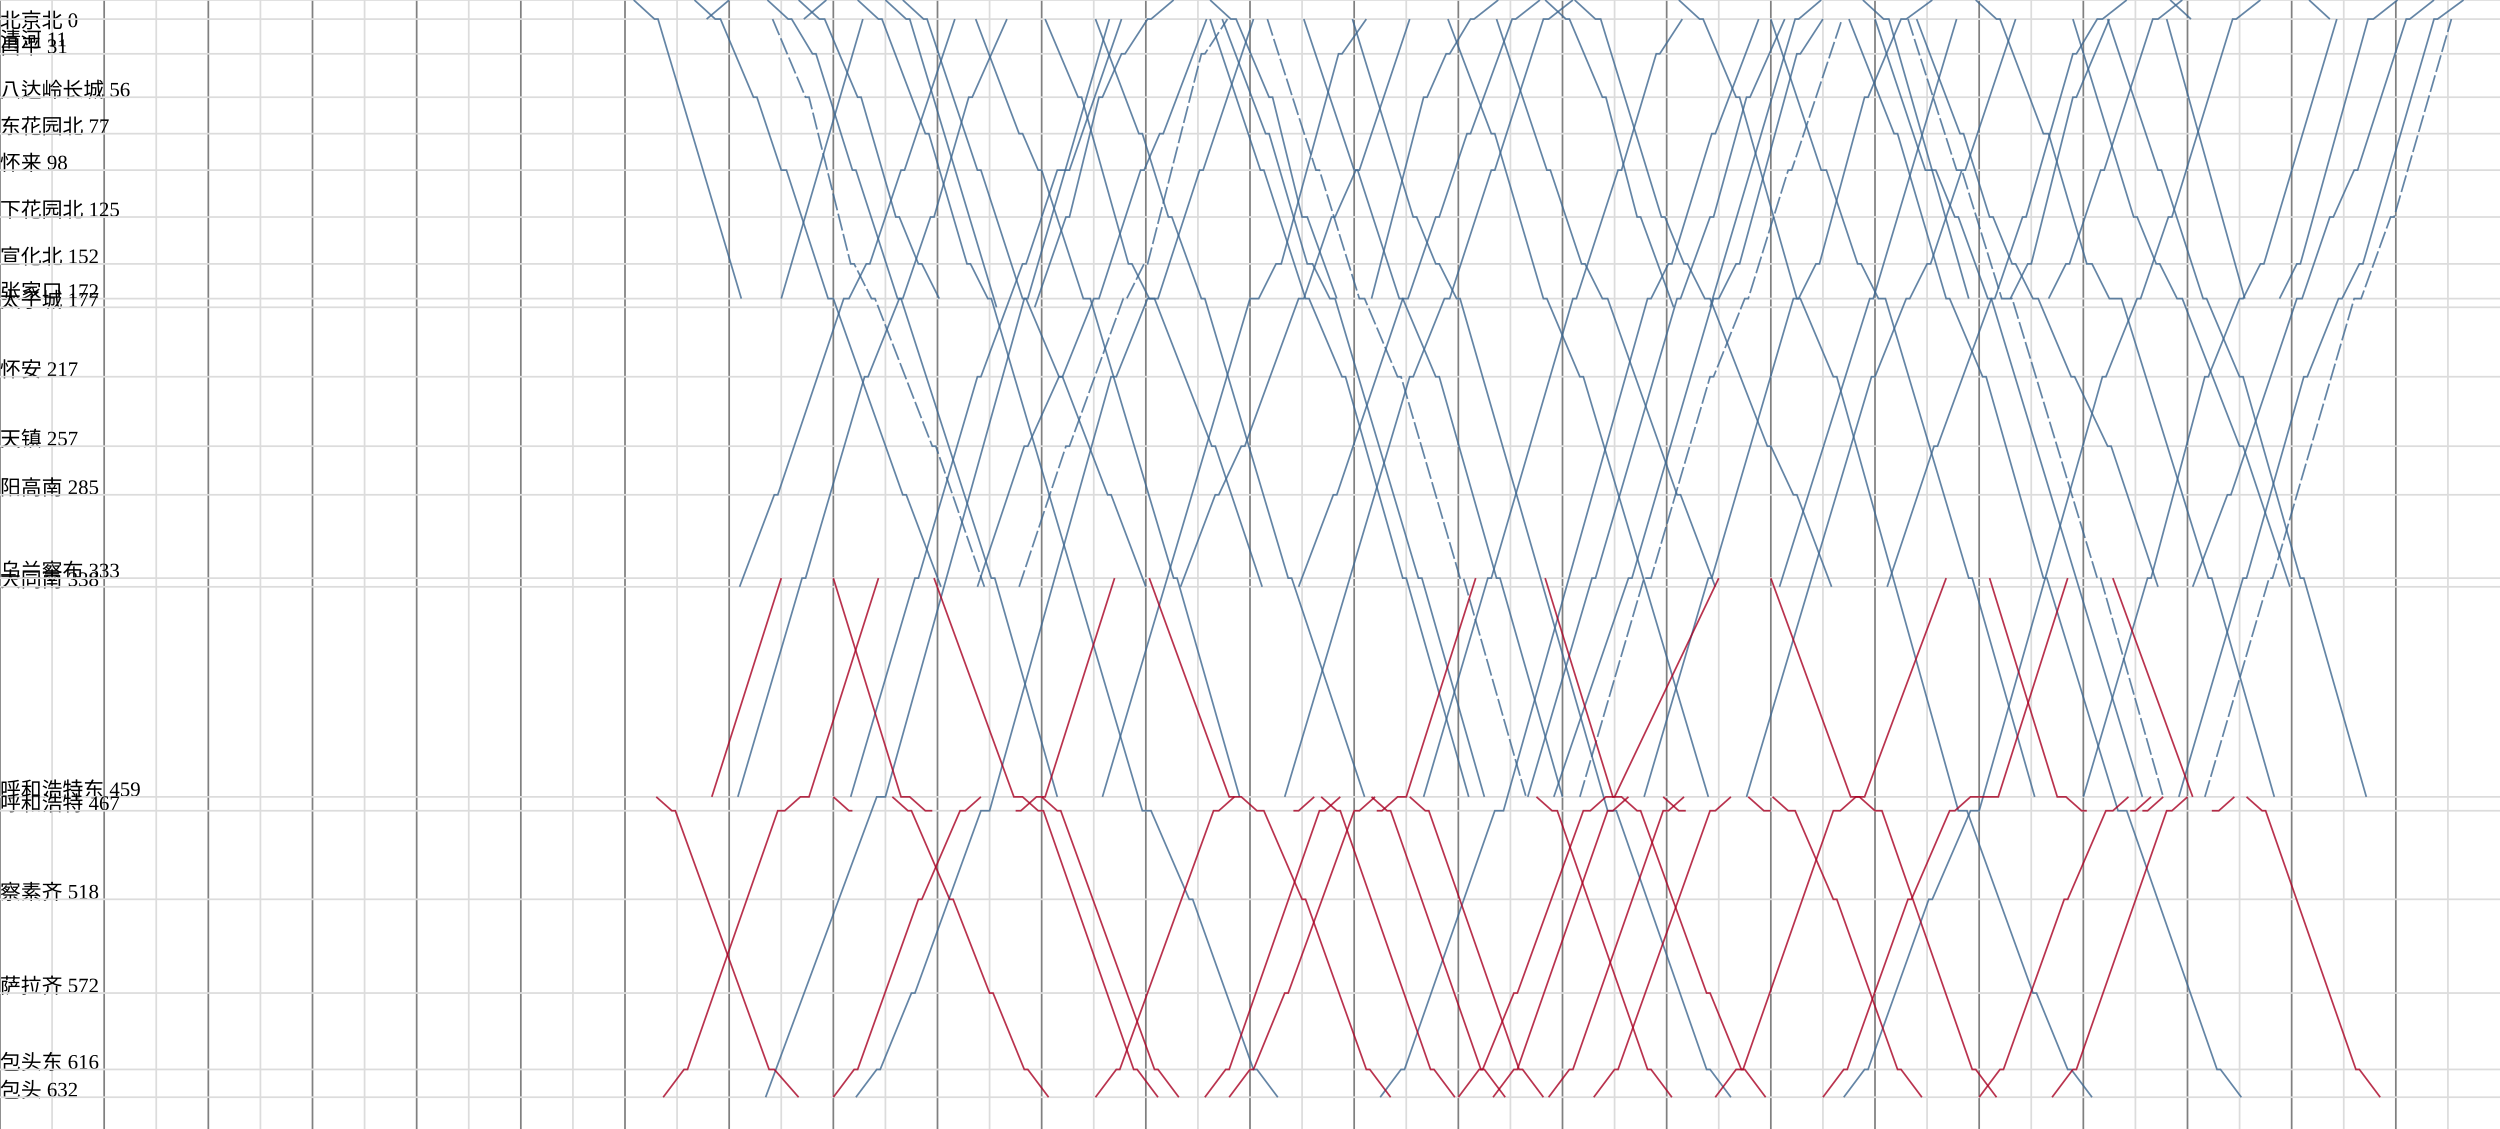
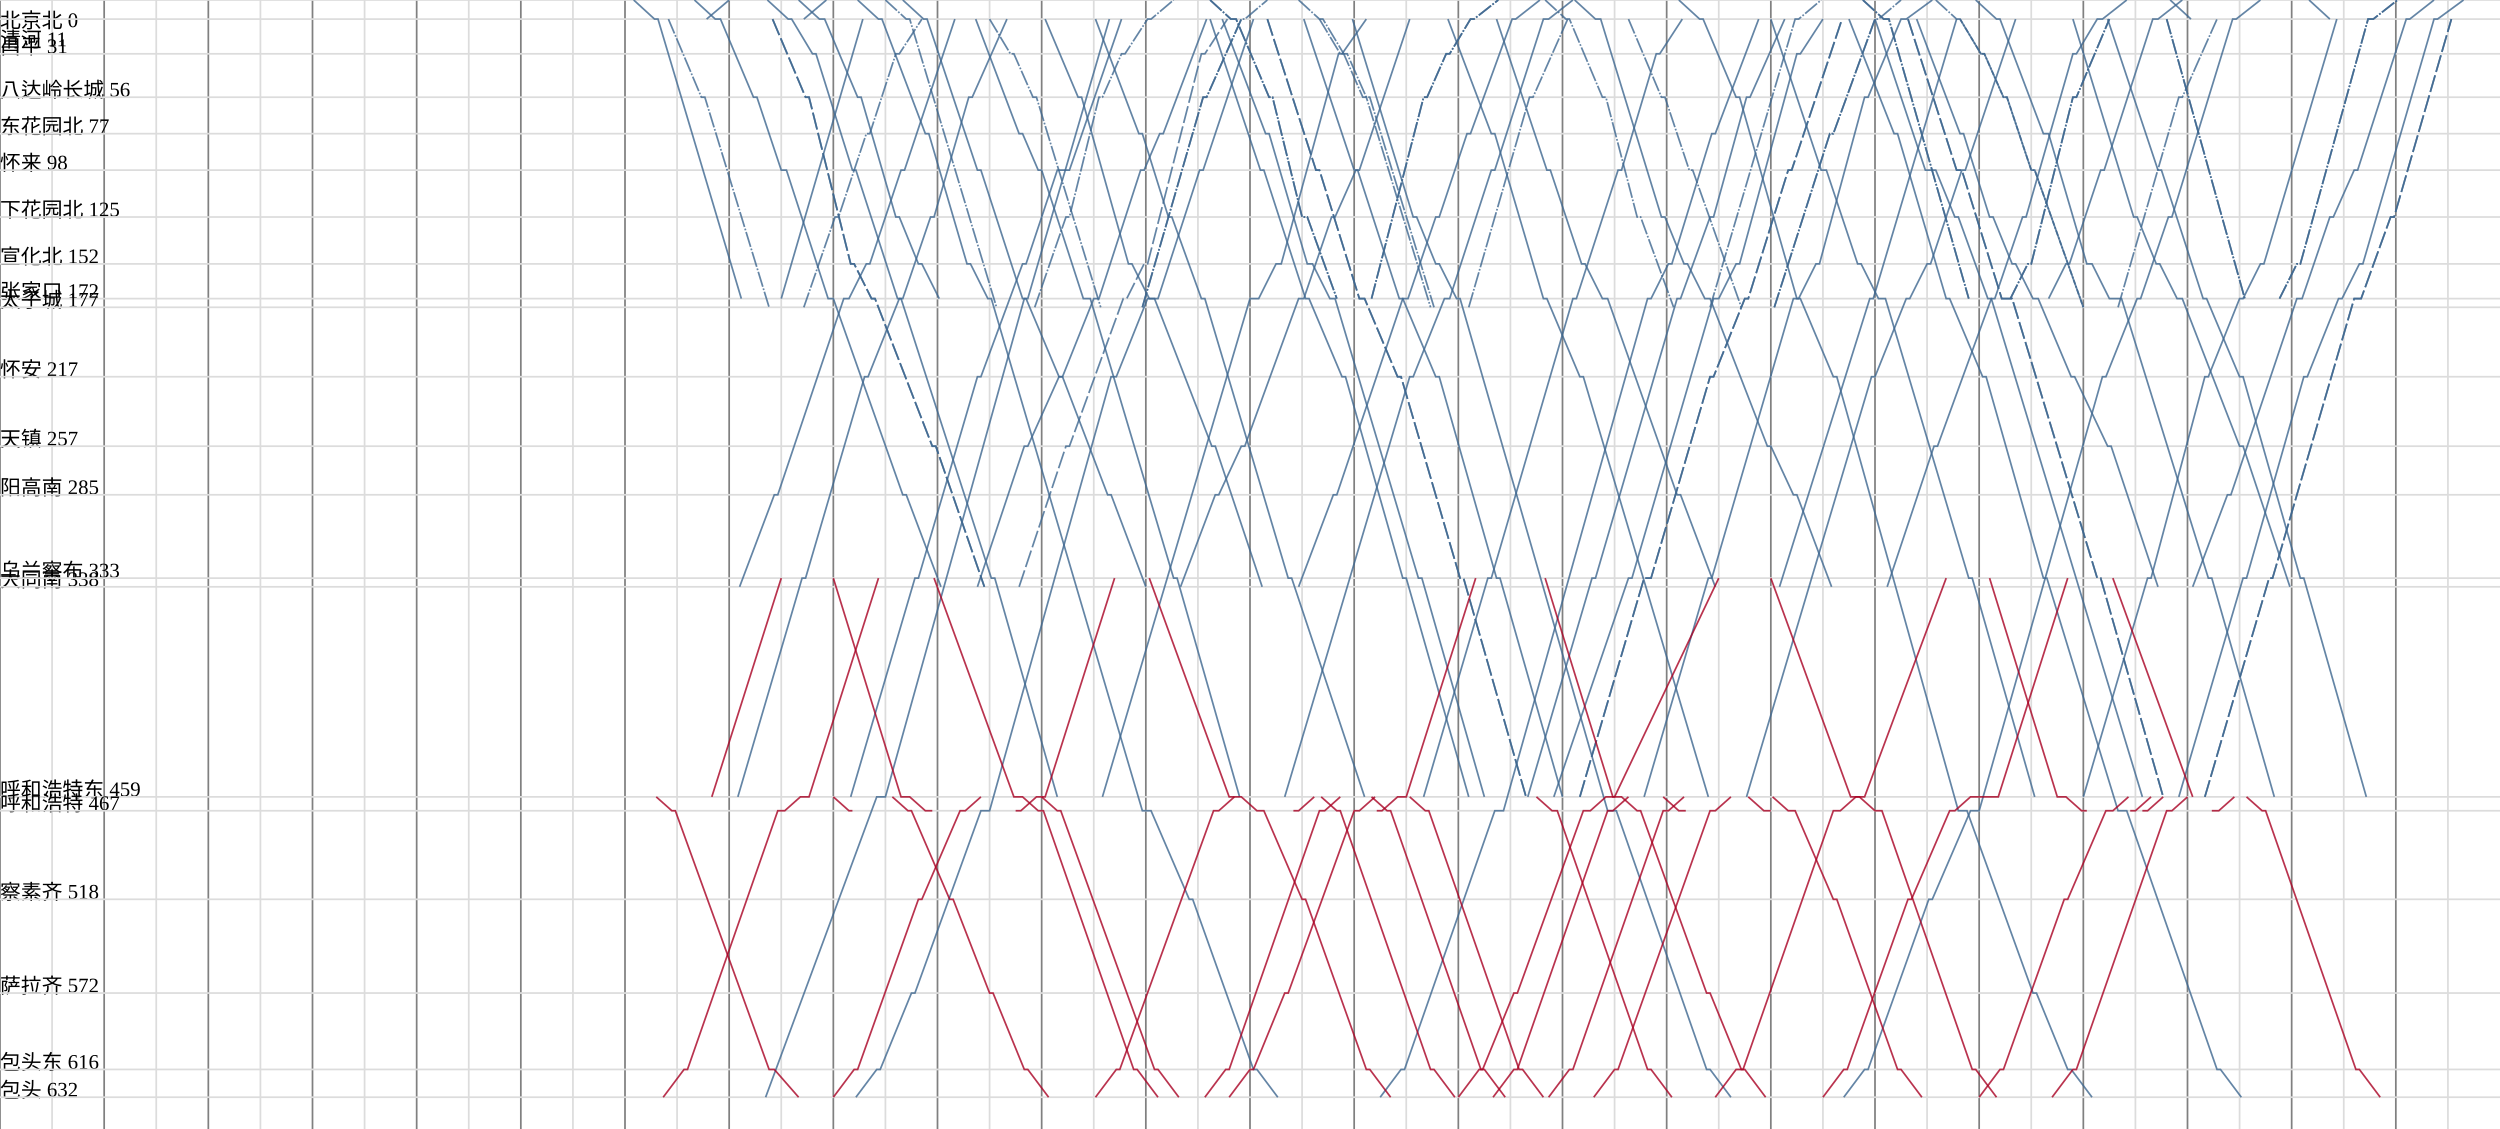
<svg xmlns="http://www.w3.org/2000/svg" width="1440" height="650" version="1.1">
  <style>
line,polyline {
  stroke-width:1
}
line.hour {
  stroke:rgb(128,128,128);
}
line.halfhour, line.station {
  stroke:rgb(220,220,220);
}
polyline {
  fill:none;opacity:0.8;
}
.polylineG {
  stroke:#3d668f;
}
.polylineD {
  stroke:#a80022;
}
.polylineC {
  stroke:#bf9540;
}
.polylineZ {
  stroke:#004a80;
}
.polylineT {
  stroke:#123da1;
}
.polylineK {
  stroke:#cc4c33;
}
.polyline1,
.polyline2,
.polyline3,
.polyline4,
.polyline5,
.polyline6,
.polyline7,
.polyline8,
.polyline9 {
  stroke: #305030
}
.temp{
  stroke-dasharray:10 2
+ }
+ .peak{
+   stroke-dasharray:9 1 1 1
}
</style>
  <line class="hour" x1="0" y1="0" x2="0" y2="3000" />
  <line class="halfhour" x1="30" y1="0" x2="30" y2="3000" />
  <line class="hour" x1="60" y1="0" x2="60" y2="3000" />
  <line class="halfhour" x1="90" y1="0" x2="90" y2="3000" />
  <line class="hour" x1="120" y1="0" x2="120" y2="3000" />
  <line class="halfhour" x1="150" y1="0" x2="150" y2="3000" />
  <line class="hour" x1="180" y1="0" x2="180" y2="3000" />
  <line class="halfhour" x1="210" y1="0" x2="210" y2="3000" />
  <line class="hour" x1="240" y1="0" x2="240" y2="3000" />
  <line class="halfhour" x1="270" y1="0" x2="270" y2="3000" />
  <line class="hour" x1="300" y1="0" x2="300" y2="3000" />
  <line class="halfhour" x1="330" y1="0" x2="330" y2="3000" />
  <line class="hour" x1="360" y1="0" x2="360" y2="3000" />
  <line class="halfhour" x1="390" y1="0" x2="390" y2="3000" />
  <line class="hour" x1="420" y1="0" x2="420" y2="3000" />
  <line class="halfhour" x1="450" y1="0" x2="450" y2="3000" />
  <line class="hour" x1="480" y1="0" x2="480" y2="3000" />
  <line class="halfhour" x1="510" y1="0" x2="510" y2="3000" />
  <line class="hour" x1="540" y1="0" x2="540" y2="3000" />
  <line class="halfhour" x1="570" y1="0" x2="570" y2="3000" />
  <line class="hour" x1="600" y1="0" x2="600" y2="3000" />
  <line class="halfhour" x1="630" y1="0" x2="630" y2="3000" />
  <line class="hour" x1="660" y1="0" x2="660" y2="3000" />
  <line class="halfhour" x1="690" y1="0" x2="690" y2="3000" />
  <line class="hour" x1="720" y1="0" x2="720" y2="3000" />
  <line class="halfhour" x1="750" y1="0" x2="750" y2="3000" />
  <line class="hour" x1="780" y1="0" x2="780" y2="3000" />
  <line class="halfhour" x1="810" y1="0" x2="810" y2="3000" />
  <line class="hour" x1="840" y1="0" x2="840" y2="3000" />
  <line class="halfhour" x1="870" y1="0" x2="870" y2="3000" />
  <line class="hour" x1="900" y1="0" x2="900" y2="3000" />
  <line class="halfhour" x1="930" y1="0" x2="930" y2="3000" />
  <line class="hour" x1="960" y1="0" x2="960" y2="3000" />
  <line class="halfhour" x1="990" y1="0" x2="990" y2="3000" />
  <line class="hour" x1="1020" y1="0" x2="1020" y2="3000" />
  <line class="halfhour" x1="1050" y1="0" x2="1050" y2="3000" />
  <line class="hour" x1="1080" y1="0" x2="1080" y2="3000" />
  <line class="halfhour" x1="1110" y1="0" x2="1110" y2="3000" />
  <line class="hour" x1="1140" y1="0" x2="1140" y2="3000" />
  <line class="halfhour" x1="1170" y1="0" x2="1170" y2="3000" />
  <line class="hour" x1="1200" y1="0" x2="1200" y2="3000" />
  <line class="halfhour" x1="1230" y1="0" x2="1230" y2="3000" />
  <line class="hour" x1="1260" y1="0" x2="1260" y2="3000" />
  <line class="halfhour" x1="1290" y1="0" x2="1290" y2="3000" />
  <line class="hour" x1="1320" y1="0" x2="1320" y2="3000" />
  <line class="halfhour" x1="1350" y1="0" x2="1350" y2="3000" />
  <line class="hour" x1="1380" y1="0" x2="1380" y2="3000" />
  <line class="halfhour" x1="1410" y1="0" x2="1410" y2="3000" />
  <text x="0" y="16">北京北 0</text>
  <line class="station" x1="0" y1="0" x2="1440" y2="0" />
  <text x="0" y="27">清河 11</text>
  <line class="station" x1="0" y1="11" x2="1440" y2="11" />
  <text x="0" y="31">昌平 31</text>
  <line class="station" x1="0" y1="31" x2="1440" y2="31" />
  <text x="0" y="56">八达岭长城 56</text>
  <line class="station" x1="0" y1="56" x2="1440" y2="56" />
  <text x="0" y="77">东花园北 77</text>
  <line class="station" x1="0" y1="77" x2="1440" y2="77" />
  <text x="0" y="98">怀来 98</text>
  <line class="station" x1="0" y1="98" x2="1440" y2="98" />
  <text x="0" y="125">下花园北 125</text>
  <line class="station" x1="0" y1="125" x2="1440" y2="125" />
  <text x="0" y="152">宣化北 152</text>
  <line class="station" x1="0" y1="152" x2="1440" y2="152" />
  <text x="0" y="172">张家口 172</text>
  <line class="station" x1="0" y1="172" x2="1440" y2="172" />
  <text x="0" y="177">太子城 177</text>
  <line class="station" x1="0" y1="177" x2="1440" y2="177" />
  <text x="0" y="217">怀安 217</text>
  <line class="station" x1="0" y1="217" x2="1440" y2="217" />
  <text x="0" y="257">天镇 257</text>
  <line class="station" x1="0" y1="257" x2="1440" y2="257" />
  <text x="0" y="285">阳高南 285</text>
  <line class="station" x1="0" y1="285" x2="1440" y2="285" />
  <text x="0" y="338">大同南 338</text>
  <line class="station" x1="0" y1="338" x2="1440" y2="338" />
  <text x="0" y="333">乌兰察布 333</text>
  <line class="station" x1="0" y1="333" x2="1440" y2="333" />
  <text x="0" y="459">呼和浩特东 459</text>
  <line class="station" x1="0" y1="459" x2="1440" y2="459" />
  <text x="0" y="467">呼和浩特 467</text>
  <line class="station" x1="0" y1="467" x2="1440" y2="467" />
  <text x="0" y="518">察素齐 518</text>
  <line class="station" x1="0" y1="518" x2="1440" y2="518" />
  <text x="0" y="572">萨拉齐 572</text>
  <line class="station" x1="0" y1="572" x2="1440" y2="572" />
  <text x="0" y="616">包头东 616</text>
  <line class="station" x1="0" y1="616" x2="1440" y2="616" />
  <text x="0" y="632">包头 632</text>
  <line class="station" x1="0" y1="632" x2="1440" y2="632" />
-   <polyline name="1231-0205_G2402" class="polylineG" points="425,459 462,333 464,333 498,217 500,217 518,172 520,172 536,125 538,125 558,56 560,56 580,11 " />
-   <polyline name="1231-0205_G2403" class="polylineG" points="442,0 454,11 456,11 468,31 470,31 491,98 493,98 517,172 519,172 571,333 573,333 609,459 " />
-   <polyline name="1231-0205_G2406" class="polylineG" points="490,459 527,333 529,333 563,217 565,217 589,152 591,152 609,98 616,98 646,11 " />
+   <polyline name="1231-0210_G2402" class="polylineG" points="425,459 462,333 464,333 498,217 500,217 518,172 520,172 536,125 538,125 558,56 560,56 580,11 " />
+   <polyline name="1231-0210_G2403" class="polylineG" points="442,0 454,11 456,11 468,31 470,31 491,98 493,98 517,172 519,172 571,333 573,333 609,459 " />
+   <polyline name="1231-0210_G2406" class="polylineG" points="490,459 527,333 529,333 563,217 565,217 589,152 591,152 609,98 616,98 646,11 " />
  <polyline name="_G2407" class="polylineG" points="562,11 587,77 589,77 598,98 600,98 624,172 628,172 676,333 678,333 714,459 " />
  <polyline name="_G2410" class="polylineG" points="635,459 720,172 725,172 735,152 738,152 771,31 773,31 787,11 " />
  <polyline name="_G2411" class="polylineG" points="631,11 656,77 658,77 673,125 675,125 692,172 694,172 742,333 744,333 786,459 " />
  <polyline name="_G2414" class="polylineG" points="740,459 812,217 814,217 832,172 835,172 859,98 861,98 889,11 892,11 906,0 " />
  <polyline name="_G2415" class="polylineG" points="697,11 726,98 728,98 752,172 754,172 773,217 775,217 808,333 810,333 846,459 " />
  <polyline name="_G2417" class="polylineG" points="704,11 729,77 731,77 753,152 756,152 766,172 769,172 817,333 819,333 855,459 " />
  <polyline name="_G2418" class="polylineG" points="820,459 857,333 859,333 906,172 908,172 932,98 934,98 954,31 956,31 969,11 " />
  <polyline name="_G2419" class="polylineG" points="751,11 780,98 782,98 806,172 808,172 827,217 829,217 862,333 864,333 900,459 " />
  <polyline name="_G2422" class="polylineG" points="880,459 917,333 919,333 966,172 968,172 985,125 987,125 1006,56 1008,56 1028,11 " />
  <polyline name="_G2423" class="polylineG" points="834,11 859,77 861,77 889,172 891,172 910,217 912,217 984,459 " />
  <polyline name="_G2424" class="polylineG" points="895,459 938,333 940,333 987,172 990,172 1000,152 1002,152 1035,31 1037,31 1050,11 " />
  <polyline name="_G2426" class="polylineG" points="947,459 984,333 986,333 1033,172 1036,172 1046,152 1048,152 1074,56 1076,56 1095,11 1098,11 1113,0 " />
  <polyline name="_G2427" class="polylineG" points="1020,11 1049,98 1052,98 1070,152 1072,152 1082,172 1086,172 1134,333 1136,333 1172,459 " />
  <polyline name="_G2430" class="polylineG" points="1006,459 1078,217 1080,217 1098,172 1100,172 1110,152 1112,152 1130,98 1132,98 1161,11 " />
  <polyline name="_G2431" class="polylineG" points="1080,11 1109,98 1115,98 1126,125 1128,125 1145,172 1147,172 1234,459 " />
  <polyline name="_G2433" class="polylineG" points="1138,0 1150,11 1152,11 1177,77 1180,77 1202,152 1205,152 1215,172 1222,172 1272,333 1274,333 1310,459 " />
  <polyline name="_G2434" class="polylineG" points="1200,459 1237,333 1239,333 1270,217 1272,217 1290,172 1292,172 1302,152 1304,152 1346,11 " />
  <polyline name="_G2435" class="polylineG" points="1214,11 1243,98 1245,98 1269,172 1271,172 1290,217 1292,217 1325,333 1327,333 1363,459 " />
  <polyline name="_G2438" class="polylineG" points="1255,459 1292,333 1294,333 1327,217 1329,217 1347,172 1349,172 1359,152 1361,152 1402,11 1404,11 1419,0 " />
-   <polyline name="1231-0205_G2481" class="polylineG" points="494,0 506,11 508,11 533,77 535,77 557,152 559,152 569,172 571,172 658,467 663,467 685,518 687,518 722,616 724,616 736,632 " />
-   <polyline name="1231-0205_G2482" class="polylineG" points="441,632 505,459 510,459 590,172 592,172 639,11 " />
+   <polyline name="1231-0210_G2481" class="polylineG" points="494,0 506,11 508,11 533,77 535,77 557,152 559,152 569,172 571,172 658,467 663,467 685,518 687,518 722,616 724,616 736,632 " />
+   <polyline name="1231-0210_G2482" class="polylineG" points="441,632 505,459 510,459 590,172 592,172 639,11 " />
  <polyline name="_G2483" class="polylineG" points="779,11 814,125 816,125 827,152 829,152 839,172 841,172 926,467 931,467 983,616 985,616 997,632 " />
-   <polyline name="1231-0205_G2484" class="polylineG" points="493,632 505,616 507,616 525,572 527,572 565,467 570,467 640,217 643,217 661,172 667,172 691,98 693,98 722,11 " />
+   <polyline name="1231-0210_G2484" class="polylineG" points="493,632 505,616 507,616 525,572 527,572 565,467 570,467 640,217 643,217 661,172 667,172 691,98 693,98 722,11 " />
  <polyline name="_G2485" class="polylineG" points="967,0 979,11 981,11 1000,56 1002,56 1035,172 1037,172 1056,217 1058,217 1128,467 1133,467 1171,572 1173,572 1191,616 1193,616 1205,632 " />
-   <polyline name="1231-0205_G2486" class="polylineG" points="795,632 807,616 809,616 861,467 866,467 949,172 951,172 961,152 963,152 986,77 988,77 1013,11 " />
+   <polyline name="1231-0210_G2486" class="polylineG" points="795,632 807,616 809,616 861,467 866,467 949,172 951,172 961,152 963,152 986,77 988,77 1013,11 " />
  <polyline name="_G2487" class="polylineG" points="1065,11 1091,77 1093,77 1121,172 1123,172 1142,217 1144,217 1177,333 1179,333 1220,467 1225,467 1277,616 1279,616 1291,632 " />
  <polyline name="_G2488" class="polylineG" points="1062,632 1074,616 1076,616 1111,518 1113,518 1135,467 1140,467 1211,217 1213,217 1231,172 1233,172 1249,125 1251,125 1286,11 1288,11 1302,0 " />
-   <polyline name="1231-0205_G2501" class="polylineG" points="400,0 412,11 415,11 434,56 436,56 450,98 453,98 477,172 480,172 520,285 522,285 542,338 " />
-   <polyline name="1231-0205_G2502" class="polylineG" points="426,338 446,285 448,285 486,172 489,172 499,152 501,152 519,98 521,98 550,11 " />
+   <polyline name="1231-0210_G2501" class="polylineG" points="400,0 412,11 415,11 434,56 436,56 450,98 453,98 477,172 480,172 520,285 522,285 542,338 " />
+   <polyline name="1231-0210_G2502" class="polylineG" points="426,338 446,285 448,285 486,172 489,172 499,152 501,152 519,98 521,98 550,11 " />
  <polyline name="_G2505" class="polylineG" points="520,0 532,11 534,11 563,98 565,98 589,172 591,172 610,217 612,217 638,285 640,285 660,338 " />
  <polyline name="_G2506" class="polylineG" points="563,338 590,257 592,257 610,217 612,217 630,172 633,172 657,98 659,98 668,77 670,77 695,11 " />
  <polyline name="_G2507" class="polylineG" points="602,11 621,56 623,56 650,152 652,152 662,172 665,172 698,257 700,257 727,338 " />
  <polyline name="_G2510" class="polylineG" points="680,338 700,285 702,285 715,257 717,257 748,172 751,172 767,125 769,125 781,98 783,98 812,11 " />
  <polyline name="_G2512" class="polylineG" points="748,338 768,285 770,285 808,172 811,172 827,125 829,125 845,77 847,77 871,11 873,11 887,0 " />
  <polyline name="_G2513" class="polylineG" points="862,11 891,98 893,98 911,152 913,152 923,172 926,172 966,285 968,285 988,338 " />
  <polyline name="_G2515" class="polylineG" points="907,0 919,11 922,11 957,125 959,125 970,152 972,152 982,172 985,172 1018,257 1020,257 1033,285 1035,285 1055,338 " />
  <polyline name="_G2518" class="polylineG" points="1025,338 1077,172 1079,172 1127,11 " />
  <polyline name="_G2520" class="polylineG" points="1087,338 1114,257 1116,257 1147,172 1149,172 1165,125 1167,125 1194,31 1196,31 1208,11 1211,11 1225,0 " />
  <polyline name="_G2521" class="polylineG" points="1104,11 1129,77 1131,77 1146,125 1148,125 1159,152 1161,152 1171,172 1174,172 1193,217 1195,217 1214,257 1216,257 1243,338 " />
  <polyline name="_G2523" class="polylineG" points="1194,11 1229,125 1231,125 1242,152 1244,152 1254,172 1257,172 1290,257 1292,257 1319,338 " />
  <polyline name="_G2524" class="polylineG" points="1263,338 1283,285 1285,285 1323,172 1326,172 1342,125 1344,125 1356,98 1358,98 1386,11 1388,11 1402,0 " />
-   <polyline name="1231-0109_G4167" class="polylineG temp" points="730,11 758,98 760,98 783,172 786,172 805,217 807,217 841,333 843,333 879,459 " />
-   <polyline name="1231-0109_G4168" class="polylineG temp" points="910,459 947,333 951,333 985,217 987,217 1005,172 1007,172 1030,98 1032,98 1061,11 " />
-   <polyline name="1231-0109_G4169" class="polylineG temp" points="1099,11 1127,98 1130,98 1153,172 1159,172 1208,333 1210,333 1246,459 " />
-   <polyline name="1231-0109_G4170" class="polylineG temp" points="1270,459 1307,333 1309,333 1356,172 1360,172 1377,125 1379,125 1412,11 " />
-   <polyline name="1231-0109_G4175" class="polylineG temp" points="445,11 464,56 466,56 490,152 492,152 502,172 504,172 537,257 539,257 567,338 " />
-   <polyline name="1231-0109_G4176" class="polylineG temp" points="587,338 614,257 616,257 647,172 649,172 659,152 661,152 692,31 694,31 707,11 " />
+   <polyline name="0110-0124_G4167" class="polylineG temp" points="730,11 758,98 760,98 783,172 786,172 805,217 807,217 841,333 843,333 879,459 " />
+   <polyline name="1231-0109_G4167+0" class="polylineG temp" points="730,11 758,98 760,98 783,172 786,172 805,217 807,217 841,333 843,333 879,459 " />
+   <polyline name="0110-0124_G4168" class="polylineG temp" points="910,459 947,333 951,333 985,217 987,217 1005,172 1007,172 1030,98 1032,98 1061,11 " />
+   <polyline name="1231-0109_G4168+0" class="polylineG temp" points="910,459 947,333 951,333 985,217 987,217 1005,172 1007,172 1030,98 1032,98 1061,11 " />
+   <polyline name="0110-0124_G4169" class="polylineG temp" points="1099,11 1127,98 1130,98 1153,172 1159,172 1208,333 1210,333 1246,459 " />
+   <polyline name="1231-0109_G4169+0" class="polylineG temp" points="1099,11 1127,98 1130,98 1153,172 1159,172 1208,333 1210,333 1246,459 " />
+   <polyline name="0110-0124_G4170" class="polylineG temp" points="1270,459 1307,333 1309,333 1356,172 1360,172 1377,125 1379,125 1412,11 " />
+   <polyline name="1231-0109_G4170+0" class="polylineG temp" points="1270,459 1307,333 1309,333 1356,172 1360,172 1377,125 1379,125 1412,11 " />
+   <polyline name="0110-0124_G4175" class="polylineG temp" points="445,11 464,56 466,56 490,152 492,152 502,172 504,172 537,257 539,257 567,338 " />
+   <polyline name="1231-0109_G4175+0" class="polylineG temp" points="445,11 464,56 466,56 490,152 492,152 502,172 504,172 537,257 539,257 567,338 " />
+   <polyline name="1231-0124_G4176" class="polylineG temp" points="587,338 614,257 616,257 647,172 649,172 659,152 661,152 692,31 694,31 707,11 " />
  <polyline name="_G7867" class="polylineG" points="1250,0 1262,11 " />
-   <polyline name="1231-0205_G7868" class="polylineG" points="407,11 420,0 " />
+   <polyline name="1231-0210_G7868" class="polylineG" points="407,11 420,0 " />
  <polyline name="_G7869" class="polylineG" points="1330,0 1342,11 " />
-   <polyline name="1231-0205_G7870" class="polylineG" points="463,11 476,0 " />
-   <polyline name="1231-0205_G7871" class="polylineG" points="460,0 472,11 475,11 494,56 496,56 516,125 518,125 529,152 531,152 541,172 " />
+   <polyline name="1231-0210_G7870" class="polylineG" points="463,11 476,0 " />
+   <polyline name="1231-0210_G7871" class="polylineG" points="460,0 472,11 475,11 494,56 496,56 516,125 518,125 529,152 531,152 541,172 " />
  <polyline name="_G7872" class="polylineG" points="1180,172 1190,152 1192,152 1210,98 1212,98 1240,11 1243,11 1257,0 " />
-   <polyline name="1231-0205_G7875" class="polylineG" points="365,0 377,11 379,11 427,172 " />
-   <polyline name="1231-0205_G7876" class="polylineG" points="450,172 497,11 " />
-   <polyline name="_G8811" class="polylineG" points="510,0 522,11 524,11 574,177 " />
-   <polyline name="_G8812" class="polylineG" points="596,177 614,125 616,125 633,56 635,56 646,31 648,31 661,11 663,11 676,0 " />
-   <polyline name="_G8815" class="polylineG" points="890,0 902,11 904,11 923,56 925,56 943,125 945,125 964,177 " />
-   <polyline name="_G8816" class="polylineG" points="985,177 1034,11 1036,11 1049,0 " />
-   <polyline name="1230-0112_G9101" class="polylineG" points="697,0 709,11 712,11 731,56 733,56 750,125 753,125 770,172 " />
-   <polyline name="1230-0112_G9102" class="polylineG" points="790,172 820,56 822,56 833,31 835,31 847,11 849,11 863,0 " />
-   <polyline name="1230-0112_G9103" class="polylineG" points="1073,0 1085,11 1088,11 1134,172 " />
-   <polyline name="1230-0112_G9104" class="polylineG" points="1158,172 1168,152 1170,152 1194,56 1196,56 1215,11 " />
-   <polyline name="1230-0112_G9105" class="polylineG" points="1248,11 1293,172 " />
-   <polyline name="1230-0112_G9106" class="polylineG" points="1313,172 1323,152 1325,152 1364,11 1367,11 1381,0 " />
+   <polyline name="1231-0210_G7875" class="polylineG" points="365,0 377,11 379,11 427,172 " />
+   <polyline name="1231-0210_G7876" class="polylineG" points="450,172 497,11 " />
+   <polyline name="_G8811" class="polylineG peak" points="510,0 522,11 524,11 574,177 " />
+   <polyline name="_G8812" class="polylineG peak" points="596,177 614,125 616,125 633,56 635,56 646,31 648,31 661,11 663,11 676,0 " />
+   <polyline name="_G8815" class="polylineG peak" points="890,0 902,11 904,11 923,56 925,56 943,125 945,125 964,177 " />
+   <polyline name="_G8816" class="polylineG peak" points="985,177 1034,11 1036,11 1049,0 " />
+   <polyline name="0107-0210_G8821" class="polylineG peak" points="385,11 404,56 406,56 443,177 " />
+   <polyline name="0107-0210_G8822" class="polylineG peak" points="463,177 481,125 483,125 499,77 501,77 516,31 518,31 531,11 " />
+   <polyline name="0107-0210_G8823" class="polylineG peak" points="570,11 582,31 584,31 595,56 597,56 634,177 " />
+   <polyline name="0107-0209_G8824" class="polylineG peak" points="658,177 693,56 695,56 715,11 " />
+   <polyline name="0119-0210_G8824+0" class="polylineG peak" points="658,177 693,56 695,56 715,11 717,11 730,0 " />
+   <polyline name="0107-0209_G8825" class="polylineG peak" points="760,11 772,31 774,31 785,56 787,56 824,177 " />
+   <polyline name="0119-0210_G8825+0" class="polylineG peak" points="748,0 760,11 762,11 774,31 776,31 787,56 789,56 826,177 " />
+   <polyline name="0107-0210_G8826" class="polylineG peak" points="846,177 881,56 883,56 903,11 " />
+   <polyline name="0107-0210_G8827" class="polylineG peak" points="938,11 957,56 959,56 973,98 975,98 1003,177 " />
+   <polyline name="0107-0209_G8828" class="polylineG peak" points="1022,177 1054,77 1056,77 1080,11 " />
+   <polyline name="0119-0210_G8828+0" class="polylineG peak" points="1022,177 1054,77 1056,77 1080,11 1082,11 1095,0 " />
+   <polyline name="0107-0209_G8829" class="polylineG peak" points="1129,11 1141,31 1143,31 1154,56 1156,56 1170,98 1172,98 1200,177 " />
+   <polyline name="0119-0210_G8829+0" class="polylineG peak" points="1115,0 1127,11 1129,11 1141,31 1143,31 1154,56 1156,56 1170,98 1172,98 1200,177 " />
+   <polyline name="0107-0210_G8830" class="polylineG peak" points="1220,177 1255,56 1257,56 1277,11 " />
+   <polyline name="0113-0124_G9101" class="polylineG peak" points="697,0 709,11 712,11 731,56 733,56 750,125 753,125 770,172 " />
+   <polyline name="1230-0112_G9101+0" class="polylineG peak" points="697,0 709,11 712,11 731,56 733,56 750,125 753,125 770,172 " />
+   <polyline name="0113-0124_G9102" class="polylineG peak" points="790,172 820,56 822,56 833,31 835,31 847,11 849,11 863,0 " />
+   <polyline name="1230-0112_G9102+0" class="polylineG peak" points="790,172 820,56 822,56 833,31 835,31 847,11 849,11 863,0 " />
+   <polyline name="0113-0124_G9103" class="polylineG peak" points="1073,0 1085,11 1088,11 1134,172 " />
+   <polyline name="1230-0112_G9103+0" class="polylineG peak" points="1073,0 1085,11 1088,11 1134,172 " />
+   <polyline name="0113-0124_G9104" class="polylineG peak" points="1158,172 1168,152 1170,152 1194,56 1196,56 1215,11 " />
+   <polyline name="1230-0112_G9104+0" class="polylineG peak" points="1158,172 1168,152 1170,152 1194,56 1196,56 1215,11 " />
+   <polyline name="0113-0124_G9105" class="polylineG peak" points="1248,11 1293,172 " />
+   <polyline name="1230-0112_G9105+0" class="polylineG peak" points="1248,11 1293,172 " />
+   <polyline name="0113-0124_G9106" class="polylineG peak" points="1313,172 1323,152 1325,152 1364,11 1367,11 1381,0 " />
+   <polyline name="1230-0112_G9106+0" class="polylineG peak" points="1313,172 1323,152 1325,152 1364,11 1367,11 1381,0 " />
  <polyline name="_D6751" class="polylineD" points="378,459 387,467 389,467 443,616 446,616 460,632 " />
  <polyline name="_D6752" class="polylineD" points="480,632 492,616 494,616 529,518 531,518 553,467 556,467 565,459 " />
  <polyline name="_D6753" class="polylineD" points="514,459 523,467 525,467 547,518 549,518 570,572 572,572 590,616 592,616 604,632 " />
  <polyline name="_D6754" class="polylineD" points="631,632 643,616 645,616 699,467 702,467 711,459 " />
  <polyline name="_D6755" class="polylineD" points="600,459 609,467 611,467 665,616 667,616 679,632 " />
  <polyline name="_D6756" class="polylineD" points="694,632 706,616 708,616 760,467 763,467 772,459 " />
  <polyline name="_D6757" class="polylineD" points="761,459 770,467 772,467 824,616 826,616 838,632 " />
  <polyline name="_D6758" class="polylineD" points="708,632 720,616 722,616 740,572 742,572 780,467 783,467 792,459 " />
  <polyline name="_D6759" class="polylineD" points="790,459 799,467 801,467 853,616 855,616 867,632 " />
  <polyline name="_D6760" class="polylineD" points="860,632 872,616 874,616 926,467 929,467 938,459 " />
  <polyline name="_D6761" class="polylineD" points="812,459 821,467 823,467 875,616 877,616 889,632 " />
  <polyline name="_D6762" class="polylineD" points="892,632 904,616 906,616 958,467 961,467 970,459 " />
  <polyline name="_D6763" class="polylineD" points="885,459 894,467 897,467 949,616 951,616 963,632 " />
  <polyline name="_D6764" class="polylineD" points="918,632 930,616 932,616 985,467 988,467 997,459 " />
  <polyline name="_D6765" class="polylineD" points="1021,459 1030,467 1034,467 1056,518 1058,518 1093,616 1095,616 1107,632 " />
  <polyline name="_D6766" class="polylineD" points="1140,632 1152,616 1154,616 1189,518 1191,518 1213,467 1217,467 1226,459 " />
  <polyline name="_D6767" class="polylineD" points="1294,459 1303,467 1305,467 1357,616 1359,616 1371,632 " />
  <polyline name="_D6768" class="polylineD" points="1182,632 1194,616 1196,616 1248,467 1251,467 1260,459 " />
  <polyline name="_D6769" class="polylineD" points="538,333 584,459 589,459 598,467 601,467 653,616 655,616 667,632 " />
  <polyline name="_D6770" class="polylineD" points="382,632 394,616 396,616 448,467 452,467 461,459 466,459 506,333 " />
  <polyline name="_D6771" class="polylineD" points="662,333 708,459 715,459 724,467 728,467 750,518 752,518 787,616 789,616 801,632 " />
  <polyline name="_D6772" class="polylineD" points="840,632 852,616 854,616 872,572 874,572 912,467 916,467 925,459 930,459 990,333 " />
  <polyline name="_D6773" class="polylineD" points="890,333 929,459 934,459 943,467 945,467 983,572 985,572 1003,616 1005,616 1017,632 " />
  <polyline name="_D6774" class="polylineD" points="988,632 1000,616 1004,616 1056,467 1060,467 1069,459 1074,459 1121,333 " />
  <polyline name="_D6775" class="polylineD" points="1020,333 1066,459 1071,459 1080,467 1084,467 1136,616 1138,616 1150,632 " />
  <polyline name="_D6776" class="polylineD" points="1050,632 1062,616 1064,616 1099,518 1101,518 1123,467 1126,467 1135,459 1151,459 1191,333 " />
  <polyline name="_D6777" class="polylineD" points="1217,333 1263,459 " />
  <polyline name="_D6778" class="polylineD" points="410,459 450,333 " />
  <polyline name="_D6961" class="polylineD" points="480,459 489,467 491,467 " />
  <polyline name="_D6962" class="polylineD" points="745,467 748,467 757,459 " />
  <polyline name="_D6963" class="polylineD" points="958,459 967,467 971,467 " />
-   <polyline name="0116-0205_D6964" class="polylineD" points="1234,467 1237,467 1246,459 " />
-   <polyline name="1230-0119_D6964+0" class="polylineD" points="1227,467 1230,467 1239,459 " />
+   <polyline name="0116-0210_D6964" class="polylineD" points="1234,467 1237,467 1246,459 " />
+   <polyline name="1230-0115_D6964+0" class="polylineD" points="1227,467 1230,467 1239,459 " />
  <polyline name="_D6965" class="polylineD" points="1007,459 1016,467 1020,467 " />
  <polyline name="_D6966" class="polylineD" points="1274,467 1278,467 1287,459 " />
  <polyline name="_D6967" class="polylineD" points="480,333 519,459 524,459 533,467 537,467 " />
  <polyline name="_D6968" class="polylineD" points="585,467 588,467 597,459 602,459 642,333 " />
  <polyline name="_D6969" class="polylineD" points="1146,333 1185,459 1190,459 1199,467 1202,467 " />
  <polyline name="_D6970" class="polylineD" points="793,467 796,467 805,459 810,459 850,333 " />
</svg>
